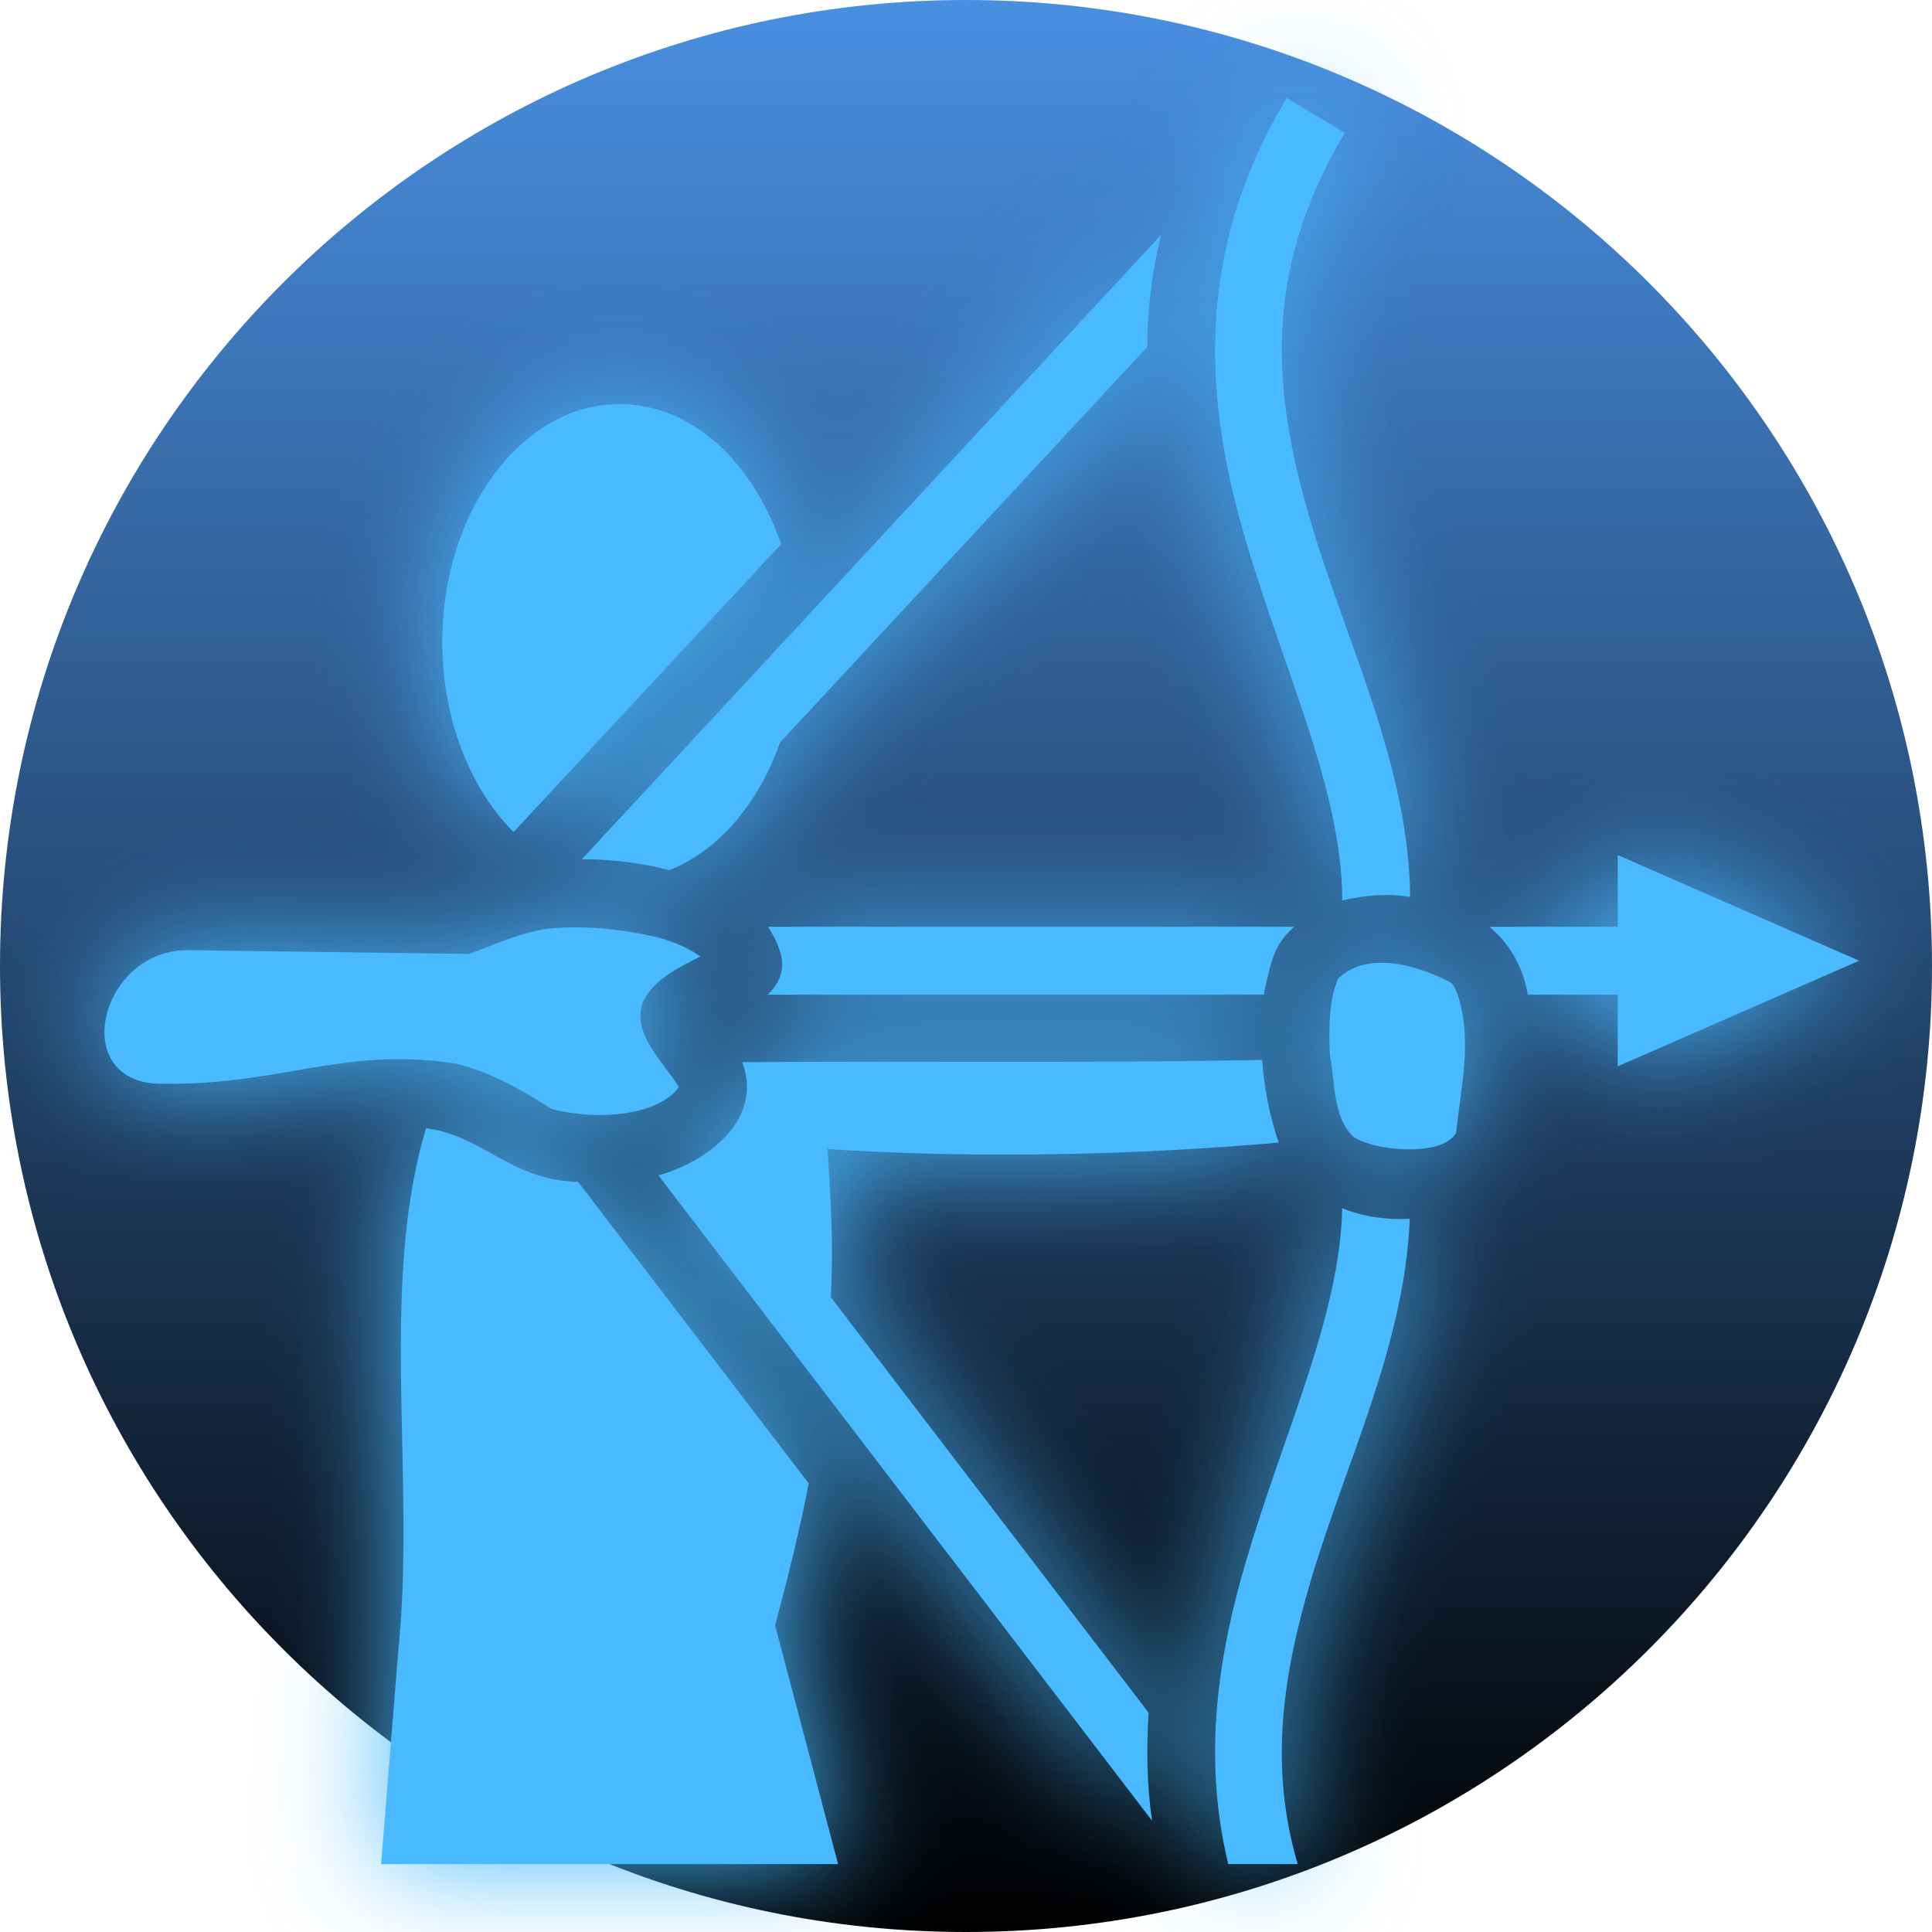
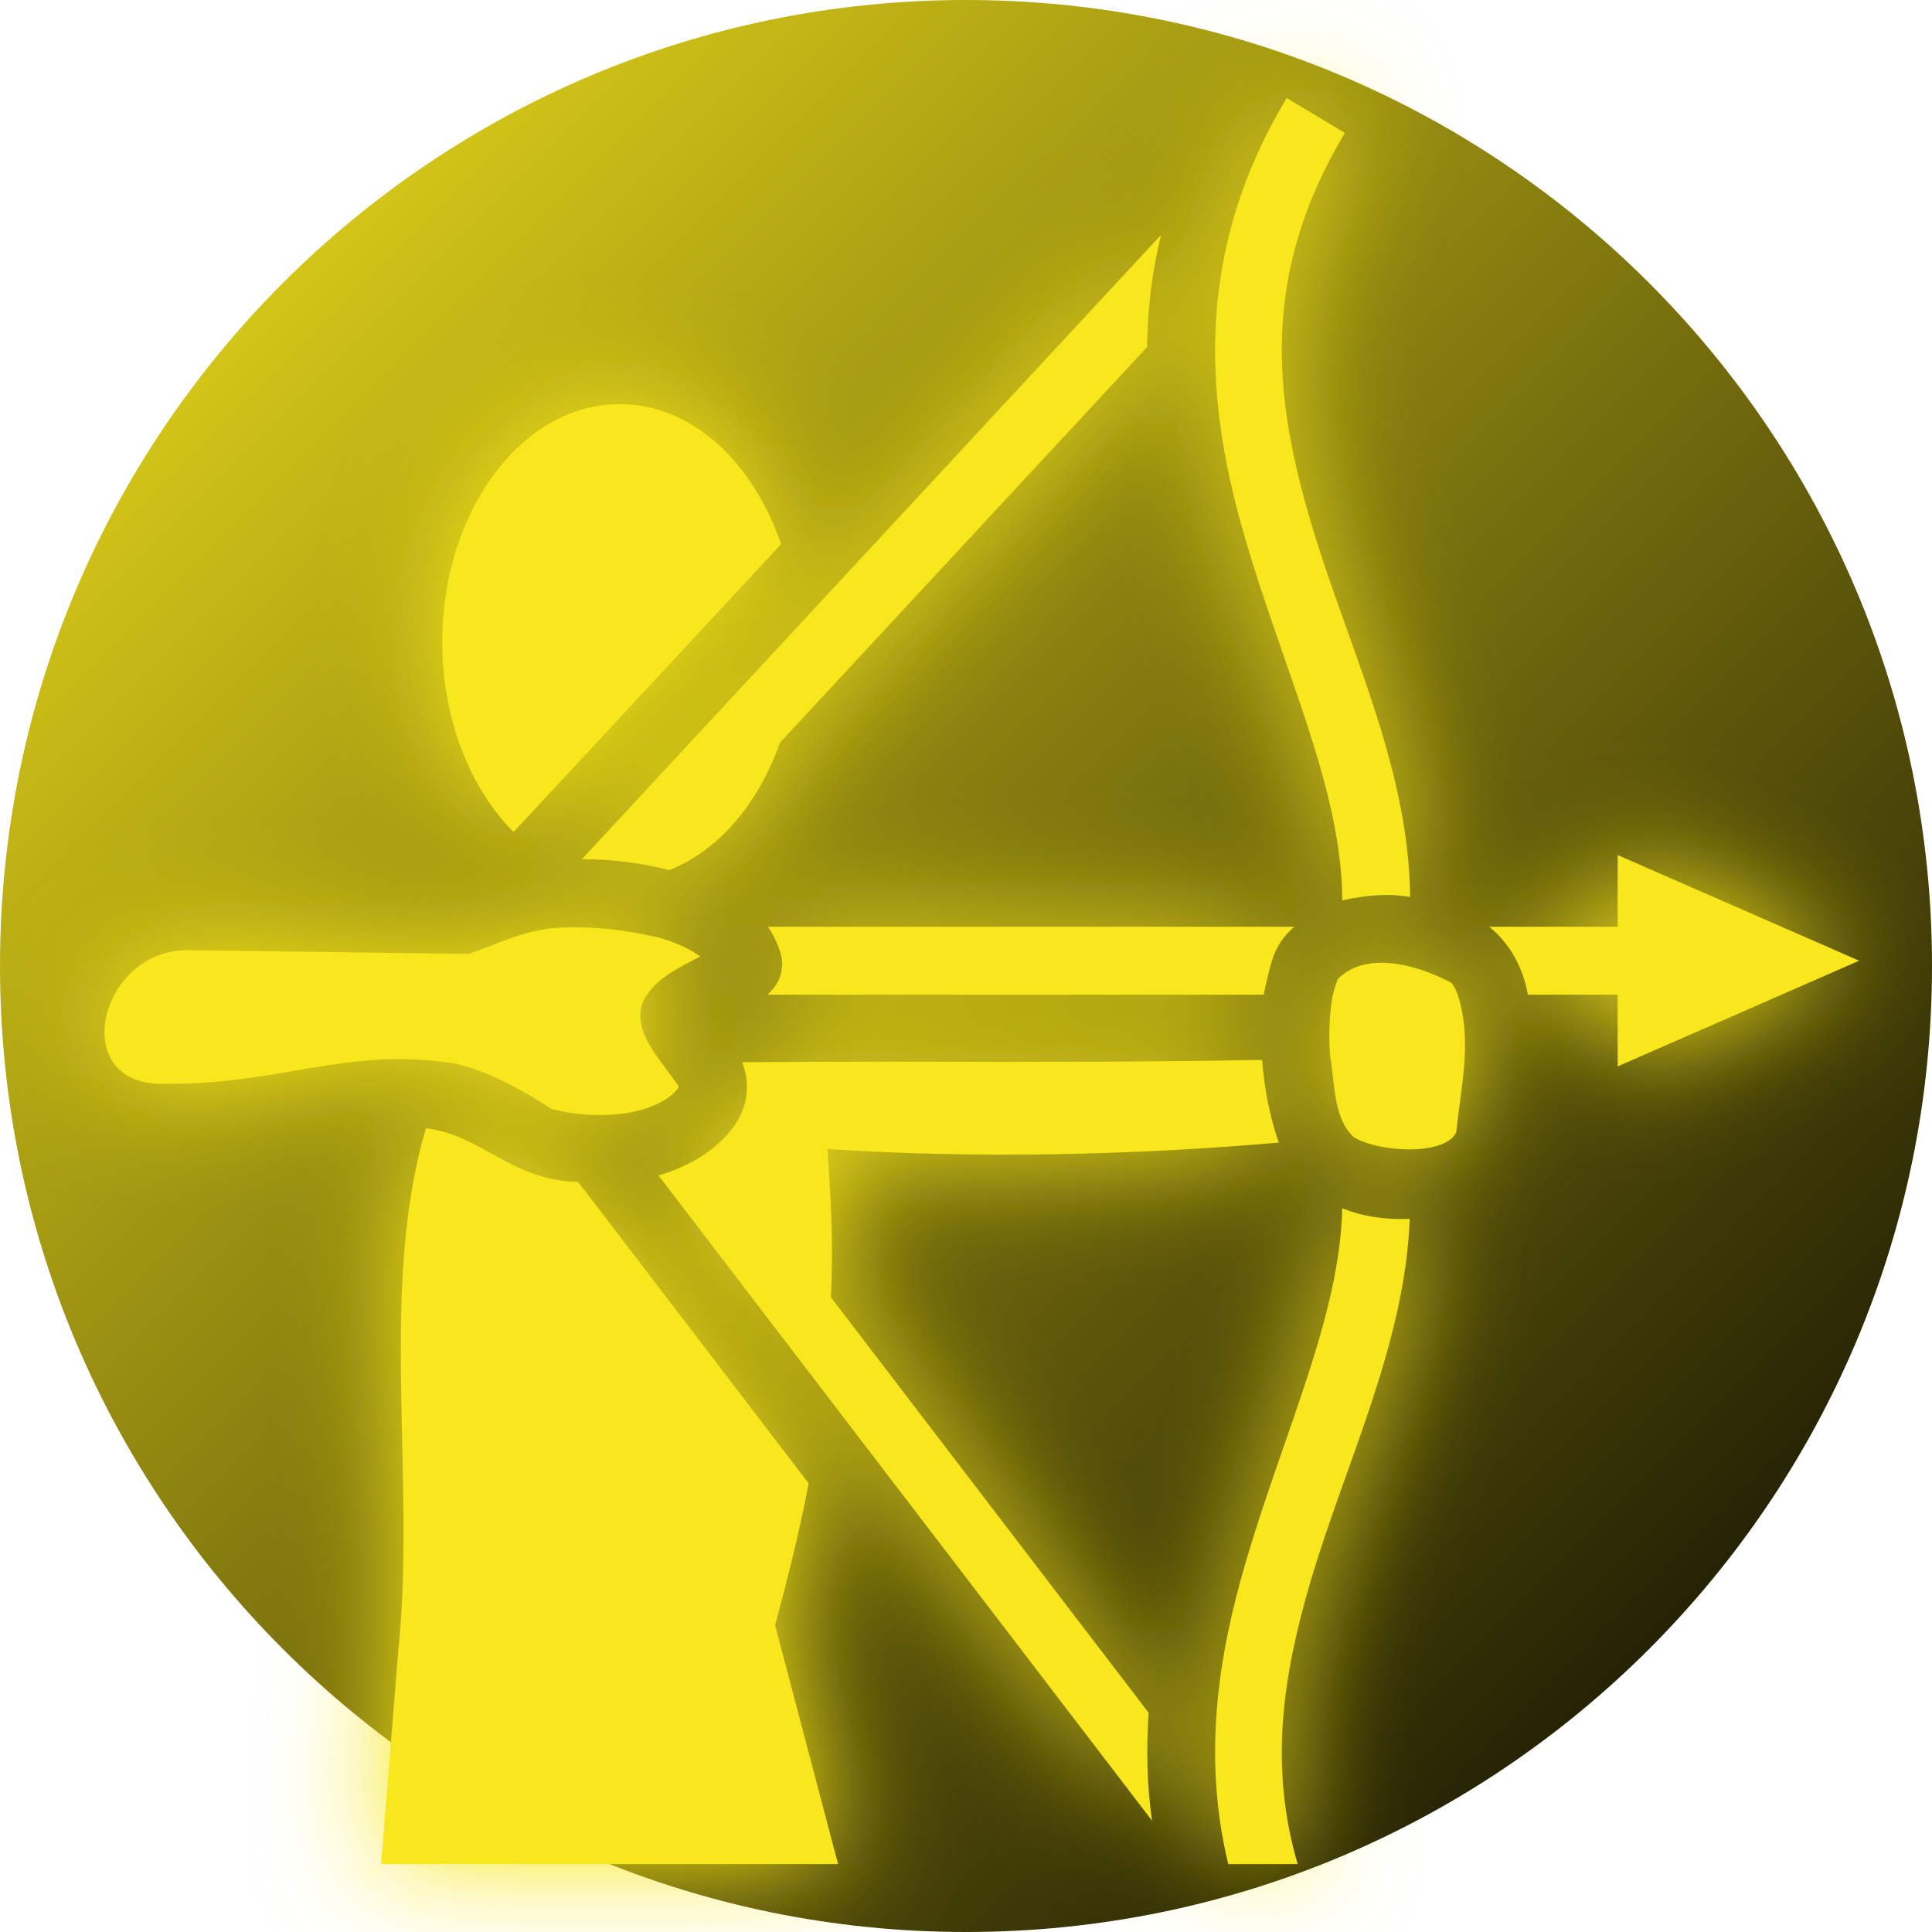
<svg xmlns="http://www.w3.org/2000/svg" viewBox="0 0 512 512" style="height: 512px; width: 512px;">
  <defs>
    <filter id="shadow-1" height="300%" width="300%" x="-100%" y="-100%">
-       <feFlood flood-color="rgba(72, 186, 255, 1)" result="flood" />
+       <feFlood flood-color="rgba(248, 231, 28, 1)" result="flood" />
      <feComposite in="flood" in2="SourceGraphic" operator="atop" result="composite" />
      <feGaussianBlur in="composite" stdDeviation="15" result="blur" />
      <feOffset dx="0" dy="0" result="offset" />
      <feComposite in="SourceGraphic" in2="offset" operator="over" />
    </filter>
-     <linearGradient x1="0" x2="0" y1="0" y2="1" id="delapouite-archer-gradient-0">
-       <stop offset="0%" stop-color="#4a90e2" stop-opacity="1" />
-       <stop offset="100%" stop-color="#000" stop-opacity="1" />
+     <linearGradient x1="0" x2="1" y1="0" y2="1" id="delapouite-archer-gradient-0">
+       <stop offset="0%" stop-color="#f8e71c" stop-opacity="1" />
+       <stop offset="100%" stop-color="#000000" stop-opacity="1" />
    </linearGradient>
  </defs>
  <circle cx="256" cy="256" r="256" fill="url(#delapouite-archer-gradient-0)" />
  <g class="" transform="translate(0,0)" style="">
-     <path d="M341 25.97c-25.5 42.42-21.2 82.13-10.9 117.13 10.3 35.1 25.6 66.5 25.6 95.5h.1c6.3-1.4 12.1-1.9 17.9-.9-.3-34.7-16.8-67-26.4-99.6-9.7-33-13.4-65.29 9.1-102.87zm-33.3 36.27L154.2 227.7c7.6 0 15.6.9 23.2 2.9 7.2-2.9 13.8-8 19.3-15.1 4.1-5.3 7.5-11.6 10-18.7L304 91.96c.1-9.68 1.2-19.6 3.7-29.72zM164.2 107.1c-12.3 0-23.7 6.3-32.5 17.6s-14.5 27.4-14.5 45.4 5.7 34.1 14.5 45.4c1.4 1.8 2.9 3.5 4.4 5l70.9-76.3c-2.5-7.4-6.1-14-10.3-19.5-8.8-11.3-20.2-17.6-32.5-17.6zm264.5 119.5v19h-34c5.9 4.9 9 11.3 10.2 18h23.8v19l64-28zm-225.2 19c1.4 2 2.5 4.3 3.3 6.8.8 2.4.5 5.1-.2 6.7-.7 1.9-1.8 3.1-3.2 4.5h131.5c.1-.2.1-.4.1-.6 1.9-8.2 2.5-12.6 8-17.4zm-58.3.5c-8.5 1.3-14.4 4.5-21 6.7l-74.48-1c-23.01-.1-31.67 34.4-7.93 35.4 16.14.3 27.69-2 39.55-4 11.86-2 24.16-3.8 39.56-1.3 9.3 2.2 18.1 7.4 25.3 12 8.7 2.2 17.5 2 23.8.2 5.7-1.6 8.7-4.1 9.9-6.1-5-7.6-12.3-14.2-9.6-22.3 3-6.4 9.5-9.1 15-12.1.1 0 .2-.1.3-.1-2.6-1.9-6.4-3.8-11.3-5.1-10.2-2.3-19.5-3.2-29.1-2.3zm209 13.7c.9-1-.8 1.7-1.3 5.7-.6 4-.8 9.2-.4 14.4 1.3 6.9.7 16.2 6.2 21.4 6.5 4.1 24.2 5.1 27.2-1.2 1.3-12.3 4.1-23.5.8-35.2-.8-3-1.9-4.3-2.2-4.5-8.6-4.6-22.7-8.8-30.3-.6zm-19.7 21.1c-51 .9-87.9.2-137.8.6 5.7 15.3-9.3 26.3-21.9 29.9-.1 0-.2 0-.3.1l130.8 171c-1.4-9.8-1.5-19.3-.9-28.6l-84.2-110.1c.7-14.3 0-25.5-.9-39.3 40.6 2.7 82.7 1.5 119.6-1.7-2.5-7-3.9-15-4.4-21.6zM112.9 299c-12.5 41.7-2.7 92.3-7.3 138v-.2L101 494h121.1l-16.7-63.3c3.5-12.9 6.8-26.4 8.9-37.6l-61.1-79.9c-17.7-.3-25.6-12.5-40.3-14.2zm242.8 21.2c-.6 28.6-15.5 59.4-25.6 93.9-7.2 24.5-11.5 51.4-4.6 79.9h18.4c-7.7-26.2-3.8-50.4 3.4-74.9 9.3-31.5 25-62.8 26.3-96.1-6 .3-12.2-.5-17.9-2.8z" fill="#48baff" fill-opacity="1" filter="url(#shadow-1)" />
+     <path d="M341 25.97c-25.5 42.42-21.2 82.13-10.9 117.13 10.3 35.1 25.6 66.5 25.6 95.5h.1c6.3-1.4 12.1-1.9 17.9-.9-.3-34.7-16.8-67-26.4-99.6-9.7-33-13.4-65.29 9.1-102.87zm-33.3 36.27L154.2 227.7c7.6 0 15.6.9 23.2 2.9 7.2-2.9 13.8-8 19.3-15.1 4.1-5.3 7.5-11.6 10-18.7L304 91.96c.1-9.68 1.2-19.6 3.7-29.72zM164.2 107.1c-12.3 0-23.7 6.3-32.5 17.6s-14.5 27.4-14.5 45.4 5.7 34.1 14.5 45.4c1.4 1.8 2.9 3.5 4.4 5l70.9-76.3c-2.5-7.4-6.1-14-10.3-19.5-8.8-11.3-20.2-17.6-32.5-17.6zm264.5 119.5v19h-34c5.9 4.9 9 11.3 10.2 18h23.8v19l64-28zm-225.2 19c1.4 2 2.5 4.3 3.3 6.8.8 2.4.5 5.1-.2 6.7-.7 1.9-1.8 3.1-3.2 4.5h131.5c.1-.2.1-.4.1-.6 1.9-8.2 2.5-12.6 8-17.4zm-58.3.5c-8.5 1.3-14.4 4.5-21 6.7l-74.48-1c-23.01-.1-31.67 34.4-7.93 35.4 16.14.3 27.69-2 39.55-4 11.86-2 24.16-3.8 39.56-1.3 9.3 2.2 18.1 7.4 25.3 12 8.7 2.2 17.5 2 23.8.2 5.7-1.6 8.7-4.1 9.9-6.1-5-7.6-12.3-14.2-9.6-22.3 3-6.4 9.5-9.1 15-12.1.1 0 .2-.1.3-.1-2.6-1.9-6.4-3.8-11.3-5.1-10.2-2.3-19.5-3.2-29.1-2.3zm209 13.7c.9-1-.8 1.7-1.3 5.7-.6 4-.8 9.2-.4 14.4 1.3 6.9.7 16.2 6.2 21.4 6.5 4.1 24.2 5.1 27.2-1.2 1.3-12.3 4.1-23.5.8-35.2-.8-3-1.9-4.3-2.2-4.5-8.6-4.6-22.7-8.8-30.3-.6zm-19.7 21.1c-51 .9-87.9.2-137.8.6 5.7 15.3-9.3 26.3-21.9 29.9-.1 0-.2 0-.3.1l130.8 171c-1.4-9.8-1.5-19.3-.9-28.6l-84.2-110.1c.7-14.3 0-25.5-.9-39.3 40.6 2.7 82.7 1.5 119.6-1.7-2.5-7-3.9-15-4.4-21.6zM112.9 299c-12.5 41.7-2.7 92.3-7.3 138v-.2L101 494h121.1l-16.7-63.3c3.5-12.9 6.8-26.4 8.9-37.6l-61.1-79.9c-17.7-.3-25.6-12.5-40.3-14.2zm242.8 21.2c-.6 28.6-15.5 59.4-25.6 93.9-7.2 24.5-11.5 51.4-4.6 79.9h18.4c-7.7-26.2-3.8-50.4 3.4-74.9 9.3-31.5 25-62.8 26.3-96.1-6 .3-12.2-.5-17.9-2.8z" fill="#f8e71c" fill-opacity="1" filter="url(#shadow-1)" />
  </g>
</svg>
